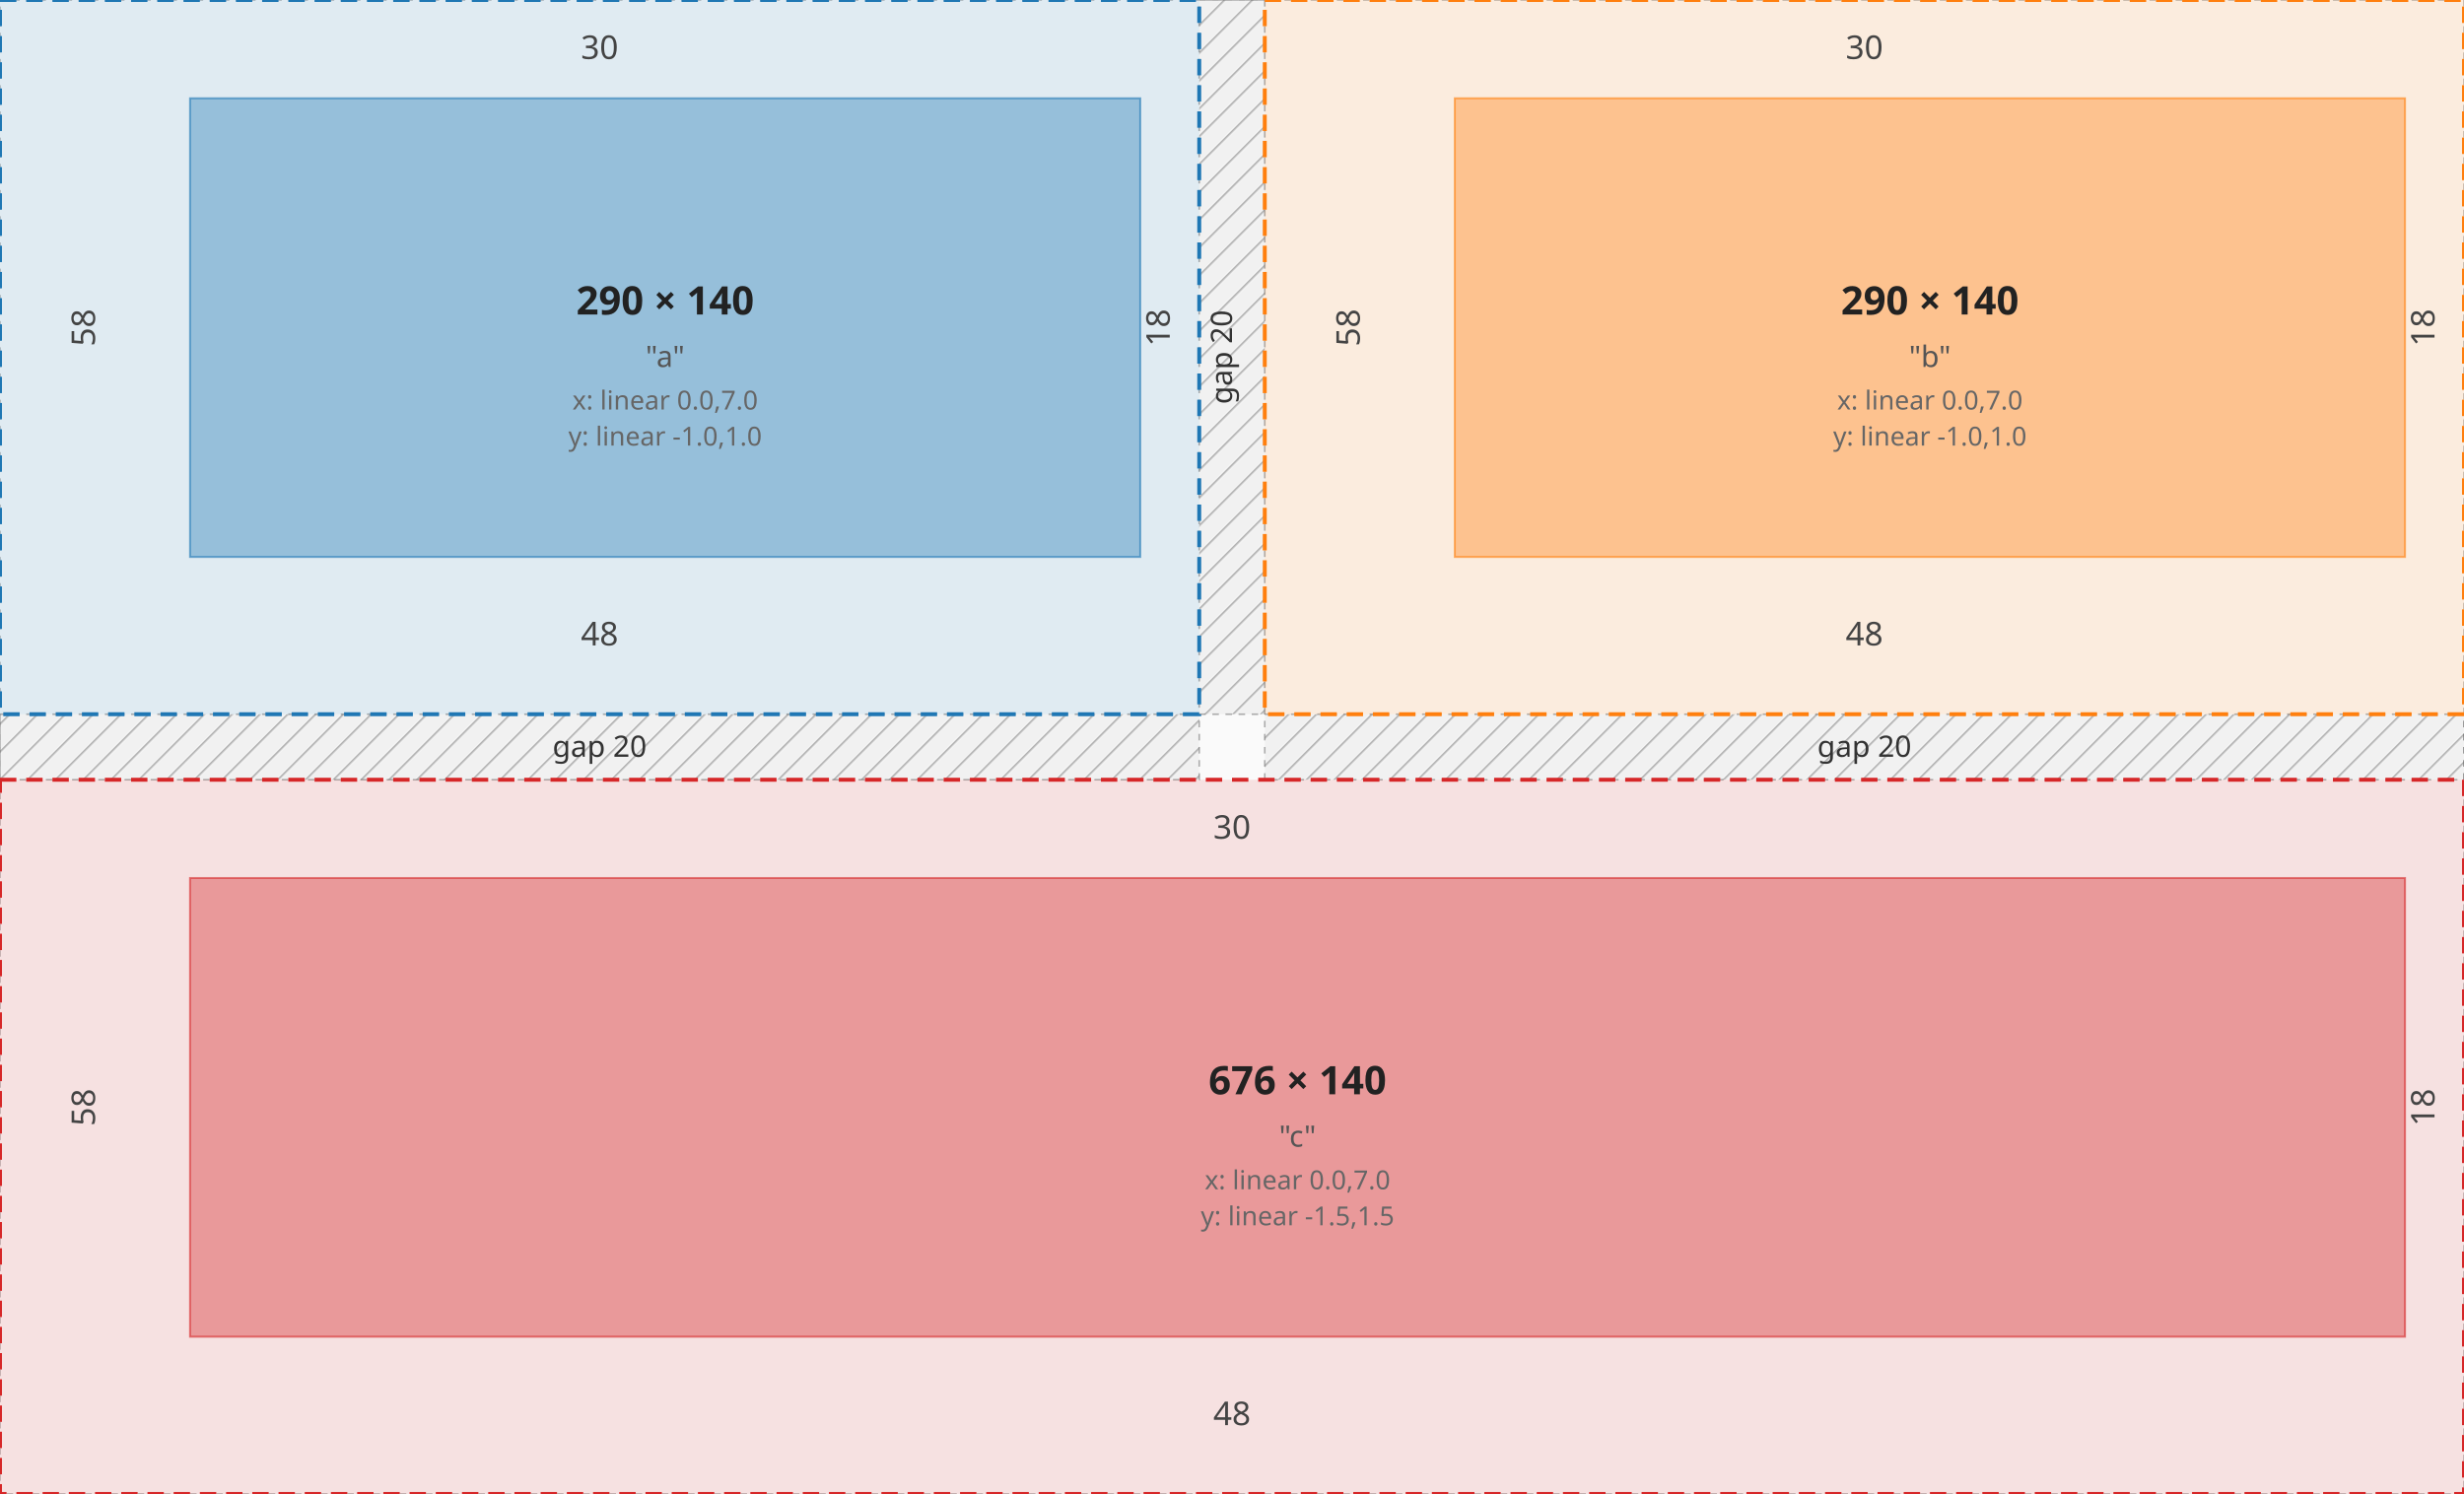
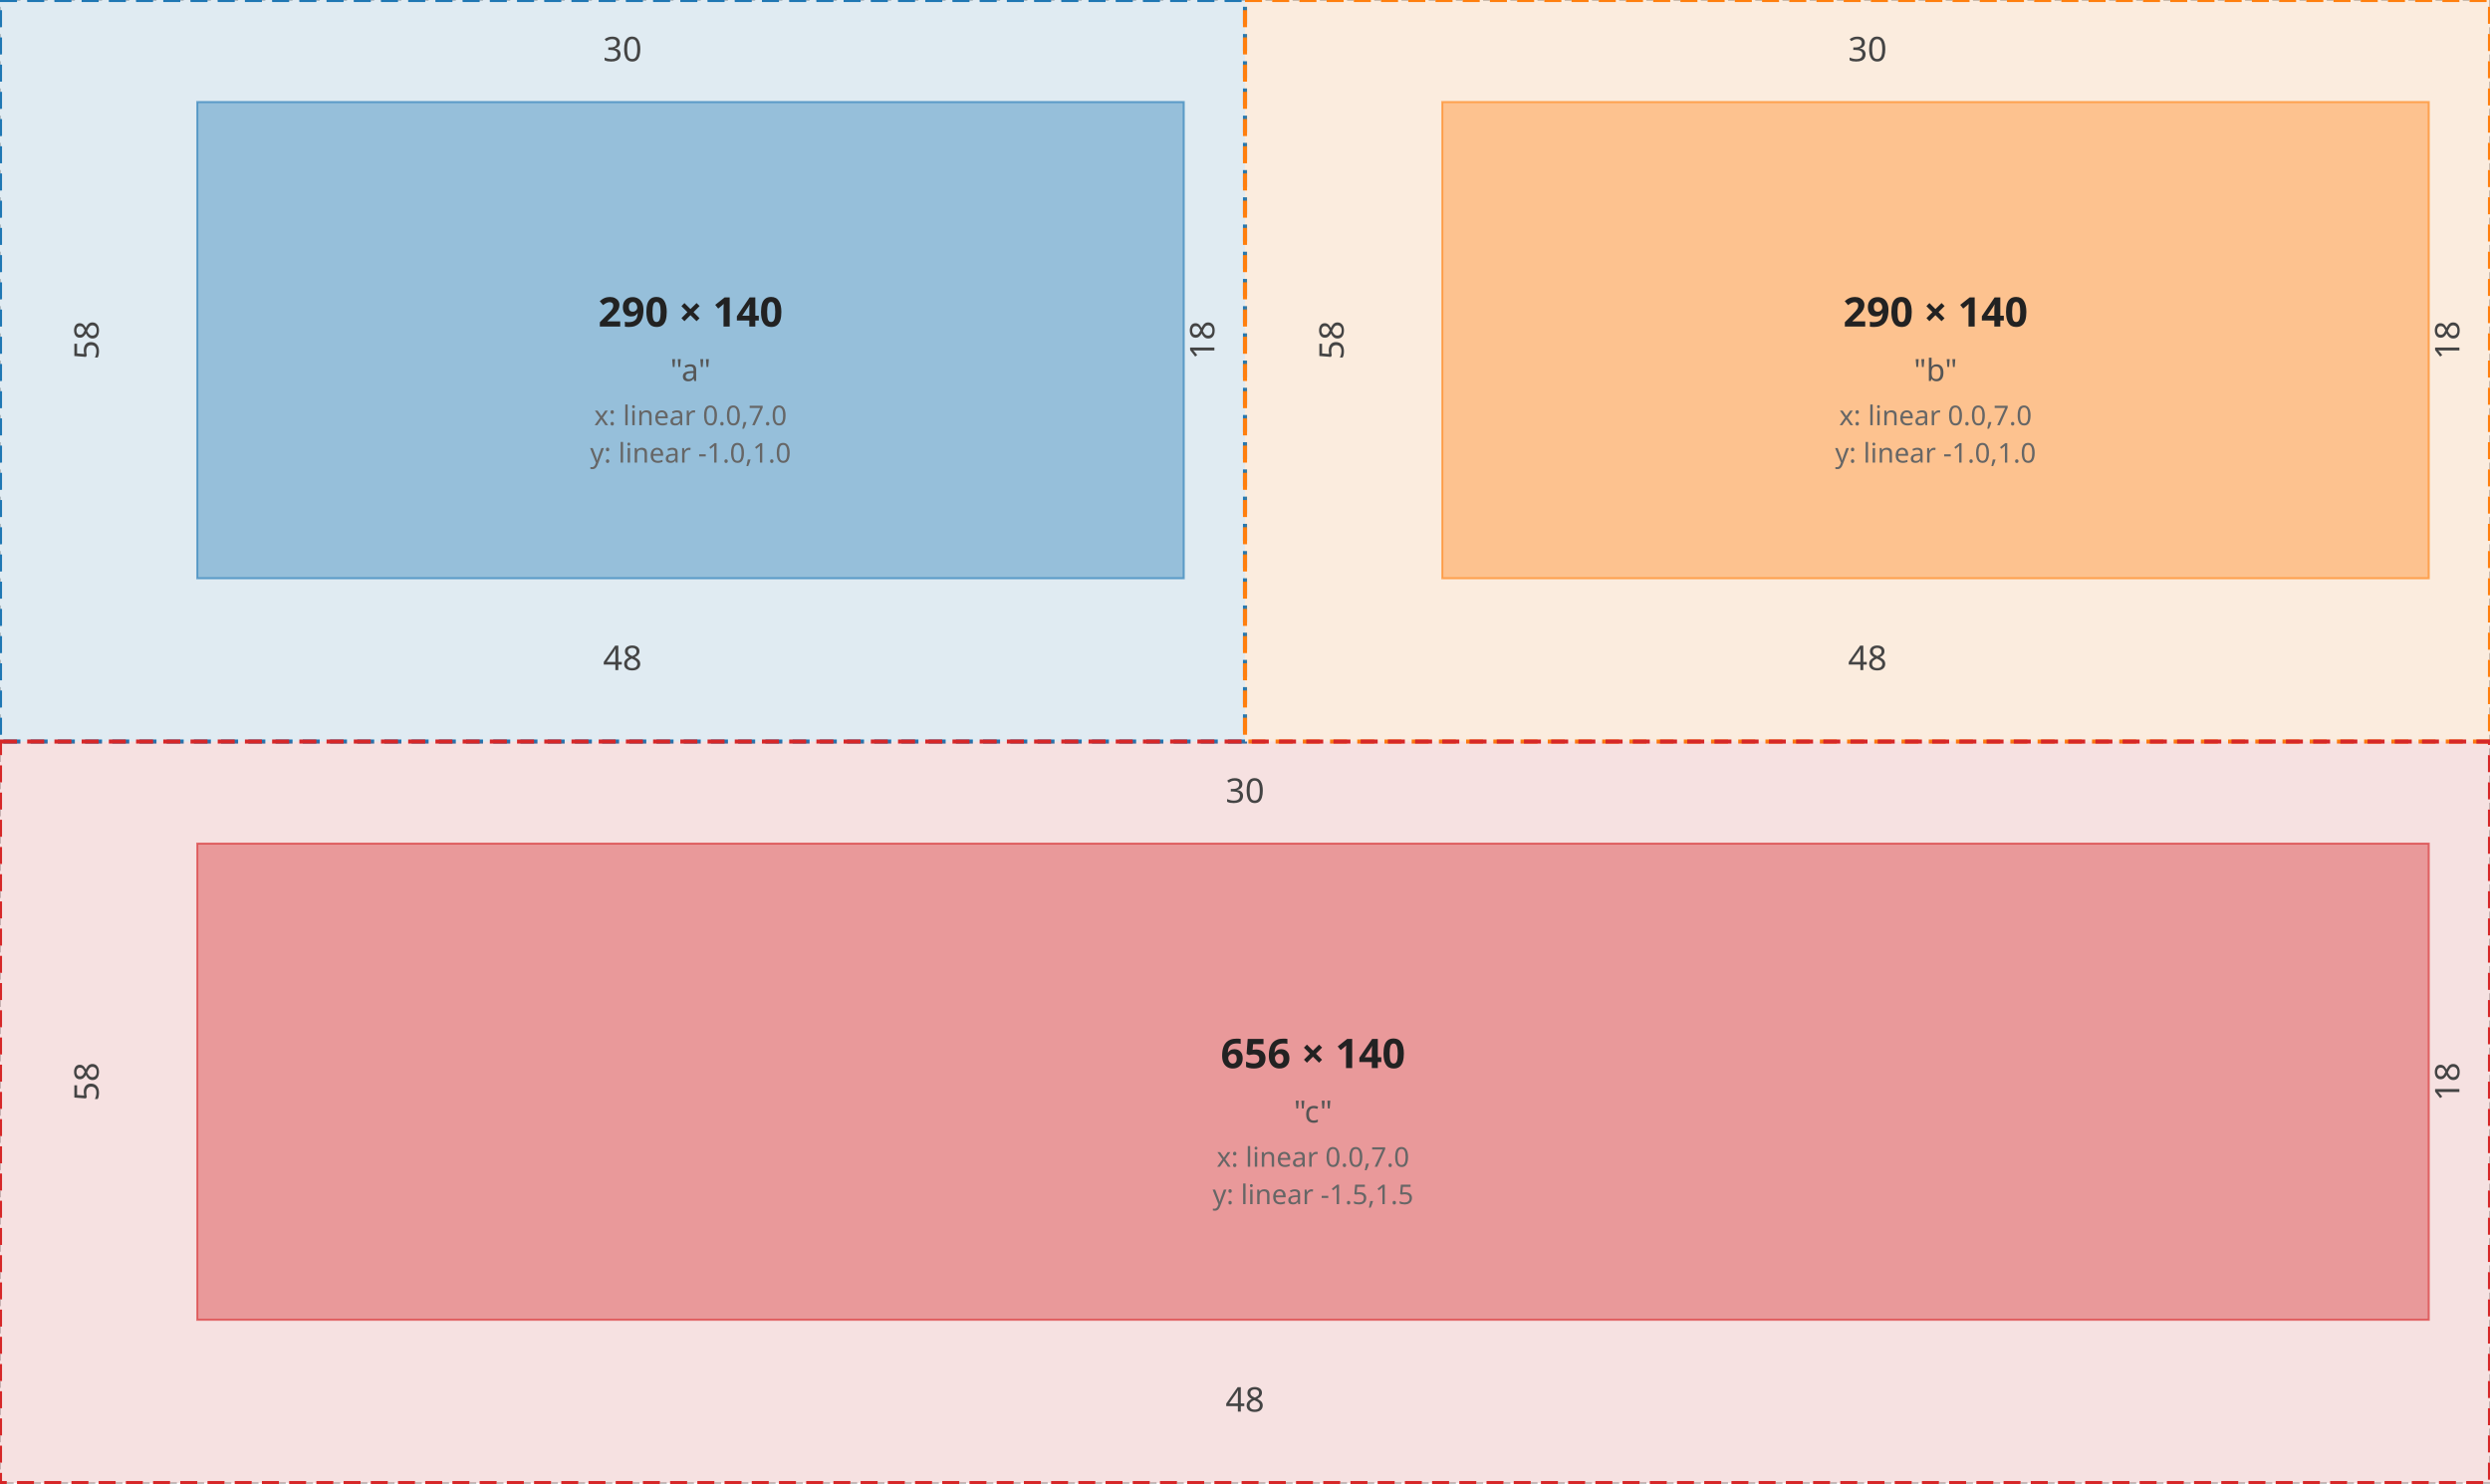
- <svg xmlns="http://www.w3.org/2000/svg" width="752" height="456" viewBox="0 0 752 456">
+ <svg xmlns="http://www.w3.org/2000/svg" width="732" height="436" viewBox="0 0 732 436">
  <g font-family="sans-serif">
-     <rect x="0" y="0" width="752" height="456" fill="#fafafa" />
+     <rect x="0" y="0" width="732" height="436" fill="#fafafa" />
    <defs>
      <pattern id="plotlet-gap-hatch" patternUnits="userSpaceOnUse" width="6" height="6" patternTransform="rotate(45)">
        <rect width="6" height="6" fill="#666" fill-opacity="0.06" />
        <line x1="0" y1="0" x2="0" y2="6" stroke="#666" stroke-opacity="0.45" stroke-width="1" />
      </pattern>
    </defs>
-     <rect x="0" y="0" width="752" height="456" fill="none" stroke="#bbb" stroke-width="0.5" stroke-dasharray="2,2" />
-     <rect x="366" y="0" width="20" height="218" fill="url(#plotlet-gap-hatch)" stroke="#666" stroke-opacity="0.5" stroke-width="0.5" stroke-dasharray="2,2" />
-     <text x="376.0" y="109.0" text-anchor="middle" font-size="9" fill="#333" transform="rotate(-90 376.0 109.0)">gap 20</text>
-     <rect x="0" y="218" width="366" height="20" fill="url(#plotlet-gap-hatch)" stroke="#666" stroke-opacity="0.5" stroke-width="0.5" stroke-dasharray="2,2" />
-     <text x="183.0" y="231.0" text-anchor="middle" font-size="9" fill="#333">gap 20</text>
-     <rect x="386" y="218" width="366" height="20" fill="url(#plotlet-gap-hatch)" stroke="#666" stroke-opacity="0.5" stroke-width="0.5" stroke-dasharray="2,2" />
-     <text x="569.0" y="231.0" text-anchor="middle" font-size="9" fill="#333">gap 20</text>
+     <rect x="0" y="0" width="732" height="436" fill="none" stroke="#bbb" stroke-width="0.5" stroke-dasharray="2,2" />
    <rect x="0" y="0" width="366" height="218" fill="#1f77b4" fill-opacity="0.12" stroke="#1f77b4" stroke-width="1.2" stroke-dasharray="5,3" />
    <rect x="58" y="30" width="290" height="140" fill="#1f77b4" fill-opacity="0.38" stroke="#1f77b4" stroke-width="0.6" stroke-opacity="0.6" />
    <text x="183.0" y="18.0" text-anchor="middle" font-size="10" fill="#444">30</text>
    <text x="183.0" y="197.0" text-anchor="middle" font-size="10" fill="#444">48</text>
    <text x="29.0" y="100.0" text-anchor="middle" font-size="10" fill="#444" transform="rotate(-90 29.0 100.0)">58</text>
    <text x="357.0" y="100.0" text-anchor="middle" font-size="10" fill="#444" transform="rotate(-90 357.0 100.0)">18</text>
    <text x="203.0" y="96.0" text-anchor="middle" font-size="12" fill="#222" font-weight="bold">290 × 140</text>
    <text x="203.0" y="112.0" text-anchor="middle" font-size="9" fill="#555">"a"</text>
    <text x="203.0" y="125.0" text-anchor="middle" font-size="8" fill="#666">x: linear 0.0,7.0</text>
    <text x="203.0" y="136.0" text-anchor="middle" font-size="8" fill="#666">y: linear -1.0,1.0</text>
-     <rect x="386" y="0" width="366" height="218" fill="#ff7f0e" fill-opacity="0.12" stroke="#ff7f0e" stroke-width="1.2" stroke-dasharray="5,3" />
-     <rect x="444" y="30" width="290" height="140" fill="#ff7f0e" fill-opacity="0.38" stroke="#ff7f0e" stroke-width="0.6" stroke-opacity="0.6" />
-     <text x="569.0" y="18.0" text-anchor="middle" font-size="10" fill="#444">30</text>
-     <text x="569.0" y="197.0" text-anchor="middle" font-size="10" fill="#444">48</text>
-     <text x="415.0" y="100.0" text-anchor="middle" font-size="10" fill="#444" transform="rotate(-90 415.0 100.0)">58</text>
-     <text x="743.0" y="100.0" text-anchor="middle" font-size="10" fill="#444" transform="rotate(-90 743.0 100.0)">18</text>
-     <text x="589.0" y="96.0" text-anchor="middle" font-size="12" fill="#222" font-weight="bold">290 × 140</text>
-     <text x="589.0" y="112.0" text-anchor="middle" font-size="9" fill="#555">"b"</text>
-     <text x="589.0" y="125.0" text-anchor="middle" font-size="8" fill="#666">x: linear 0.0,7.0</text>
-     <text x="589.0" y="136.0" text-anchor="middle" font-size="8" fill="#666">y: linear -1.0,1.0</text>
-     <rect x="0" y="238" width="752" height="218" fill="#d62728" fill-opacity="0.12" stroke="#d62728" stroke-width="1.2" stroke-dasharray="5,3" />
-     <rect x="58" y="268" width="676" height="140" fill="#d62728" fill-opacity="0.38" stroke="#d62728" stroke-width="0.6" stroke-opacity="0.6" />
-     <text x="376.0" y="256.0" text-anchor="middle" font-size="10" fill="#444">30</text>
-     <text x="376.0" y="435.0" text-anchor="middle" font-size="10" fill="#444">48</text>
-     <text x="29.0" y="338.0" text-anchor="middle" font-size="10" fill="#444" transform="rotate(-90 29.0 338.0)">58</text>
-     <text x="743.0" y="338.0" text-anchor="middle" font-size="10" fill="#444" transform="rotate(-90 743.0 338.0)">18</text>
-     <text x="396.0" y="334.0" text-anchor="middle" font-size="12" fill="#222" font-weight="bold">676 × 140</text>
-     <text x="396.0" y="350.0" text-anchor="middle" font-size="9" fill="#555">"c"</text>
-     <text x="396.0" y="363.0" text-anchor="middle" font-size="8" fill="#666">x: linear 0.0,7.0</text>
-     <text x="396.0" y="374.0" text-anchor="middle" font-size="8" fill="#666">y: linear -1.5,1.5</text>
+     <rect x="366" y="0" width="366" height="218" fill="#ff7f0e" fill-opacity="0.12" stroke="#ff7f0e" stroke-width="1.2" stroke-dasharray="5,3" />
+     <rect x="424" y="30" width="290" height="140" fill="#ff7f0e" fill-opacity="0.38" stroke="#ff7f0e" stroke-width="0.6" stroke-opacity="0.6" />
+     <text x="549.0" y="18.0" text-anchor="middle" font-size="10" fill="#444">30</text>
+     <text x="549.0" y="197.0" text-anchor="middle" font-size="10" fill="#444">48</text>
+     <text x="395.0" y="100.0" text-anchor="middle" font-size="10" fill="#444" transform="rotate(-90 395.0 100.0)">58</text>
+     <text x="723.0" y="100.0" text-anchor="middle" font-size="10" fill="#444" transform="rotate(-90 723.0 100.0)">18</text>
+     <text x="569.0" y="96.0" text-anchor="middle" font-size="12" fill="#222" font-weight="bold">290 × 140</text>
+     <text x="569.0" y="112.0" text-anchor="middle" font-size="9" fill="#555">"b"</text>
+     <text x="569.0" y="125.0" text-anchor="middle" font-size="8" fill="#666">x: linear 0.0,7.0</text>
+     <text x="569.0" y="136.0" text-anchor="middle" font-size="8" fill="#666">y: linear -1.0,1.0</text>
+     <rect x="0" y="218" width="732" height="218" fill="#d62728" fill-opacity="0.12" stroke="#d62728" stroke-width="1.2" stroke-dasharray="5,3" />
+     <rect x="58" y="248" width="656" height="140" fill="#d62728" fill-opacity="0.38" stroke="#d62728" stroke-width="0.6" stroke-opacity="0.6" />
+     <text x="366.0" y="236.0" text-anchor="middle" font-size="10" fill="#444">30</text>
+     <text x="366.0" y="415.0" text-anchor="middle" font-size="10" fill="#444">48</text>
+     <text x="29.0" y="318.0" text-anchor="middle" font-size="10" fill="#444" transform="rotate(-90 29.0 318.0)">58</text>
+     <text x="723.0" y="318.0" text-anchor="middle" font-size="10" fill="#444" transform="rotate(-90 723.0 318.0)">18</text>
+     <text x="386.0" y="314.0" text-anchor="middle" font-size="12" fill="#222" font-weight="bold">656 × 140</text>
+     <text x="386.0" y="330.0" text-anchor="middle" font-size="9" fill="#555">"c"</text>
+     <text x="386.0" y="343.0" text-anchor="middle" font-size="8" fill="#666">x: linear 0.0,7.0</text>
+     <text x="386.0" y="354.0" text-anchor="middle" font-size="8" fill="#666">y: linear -1.5,1.5</text>
  </g>
</svg>
